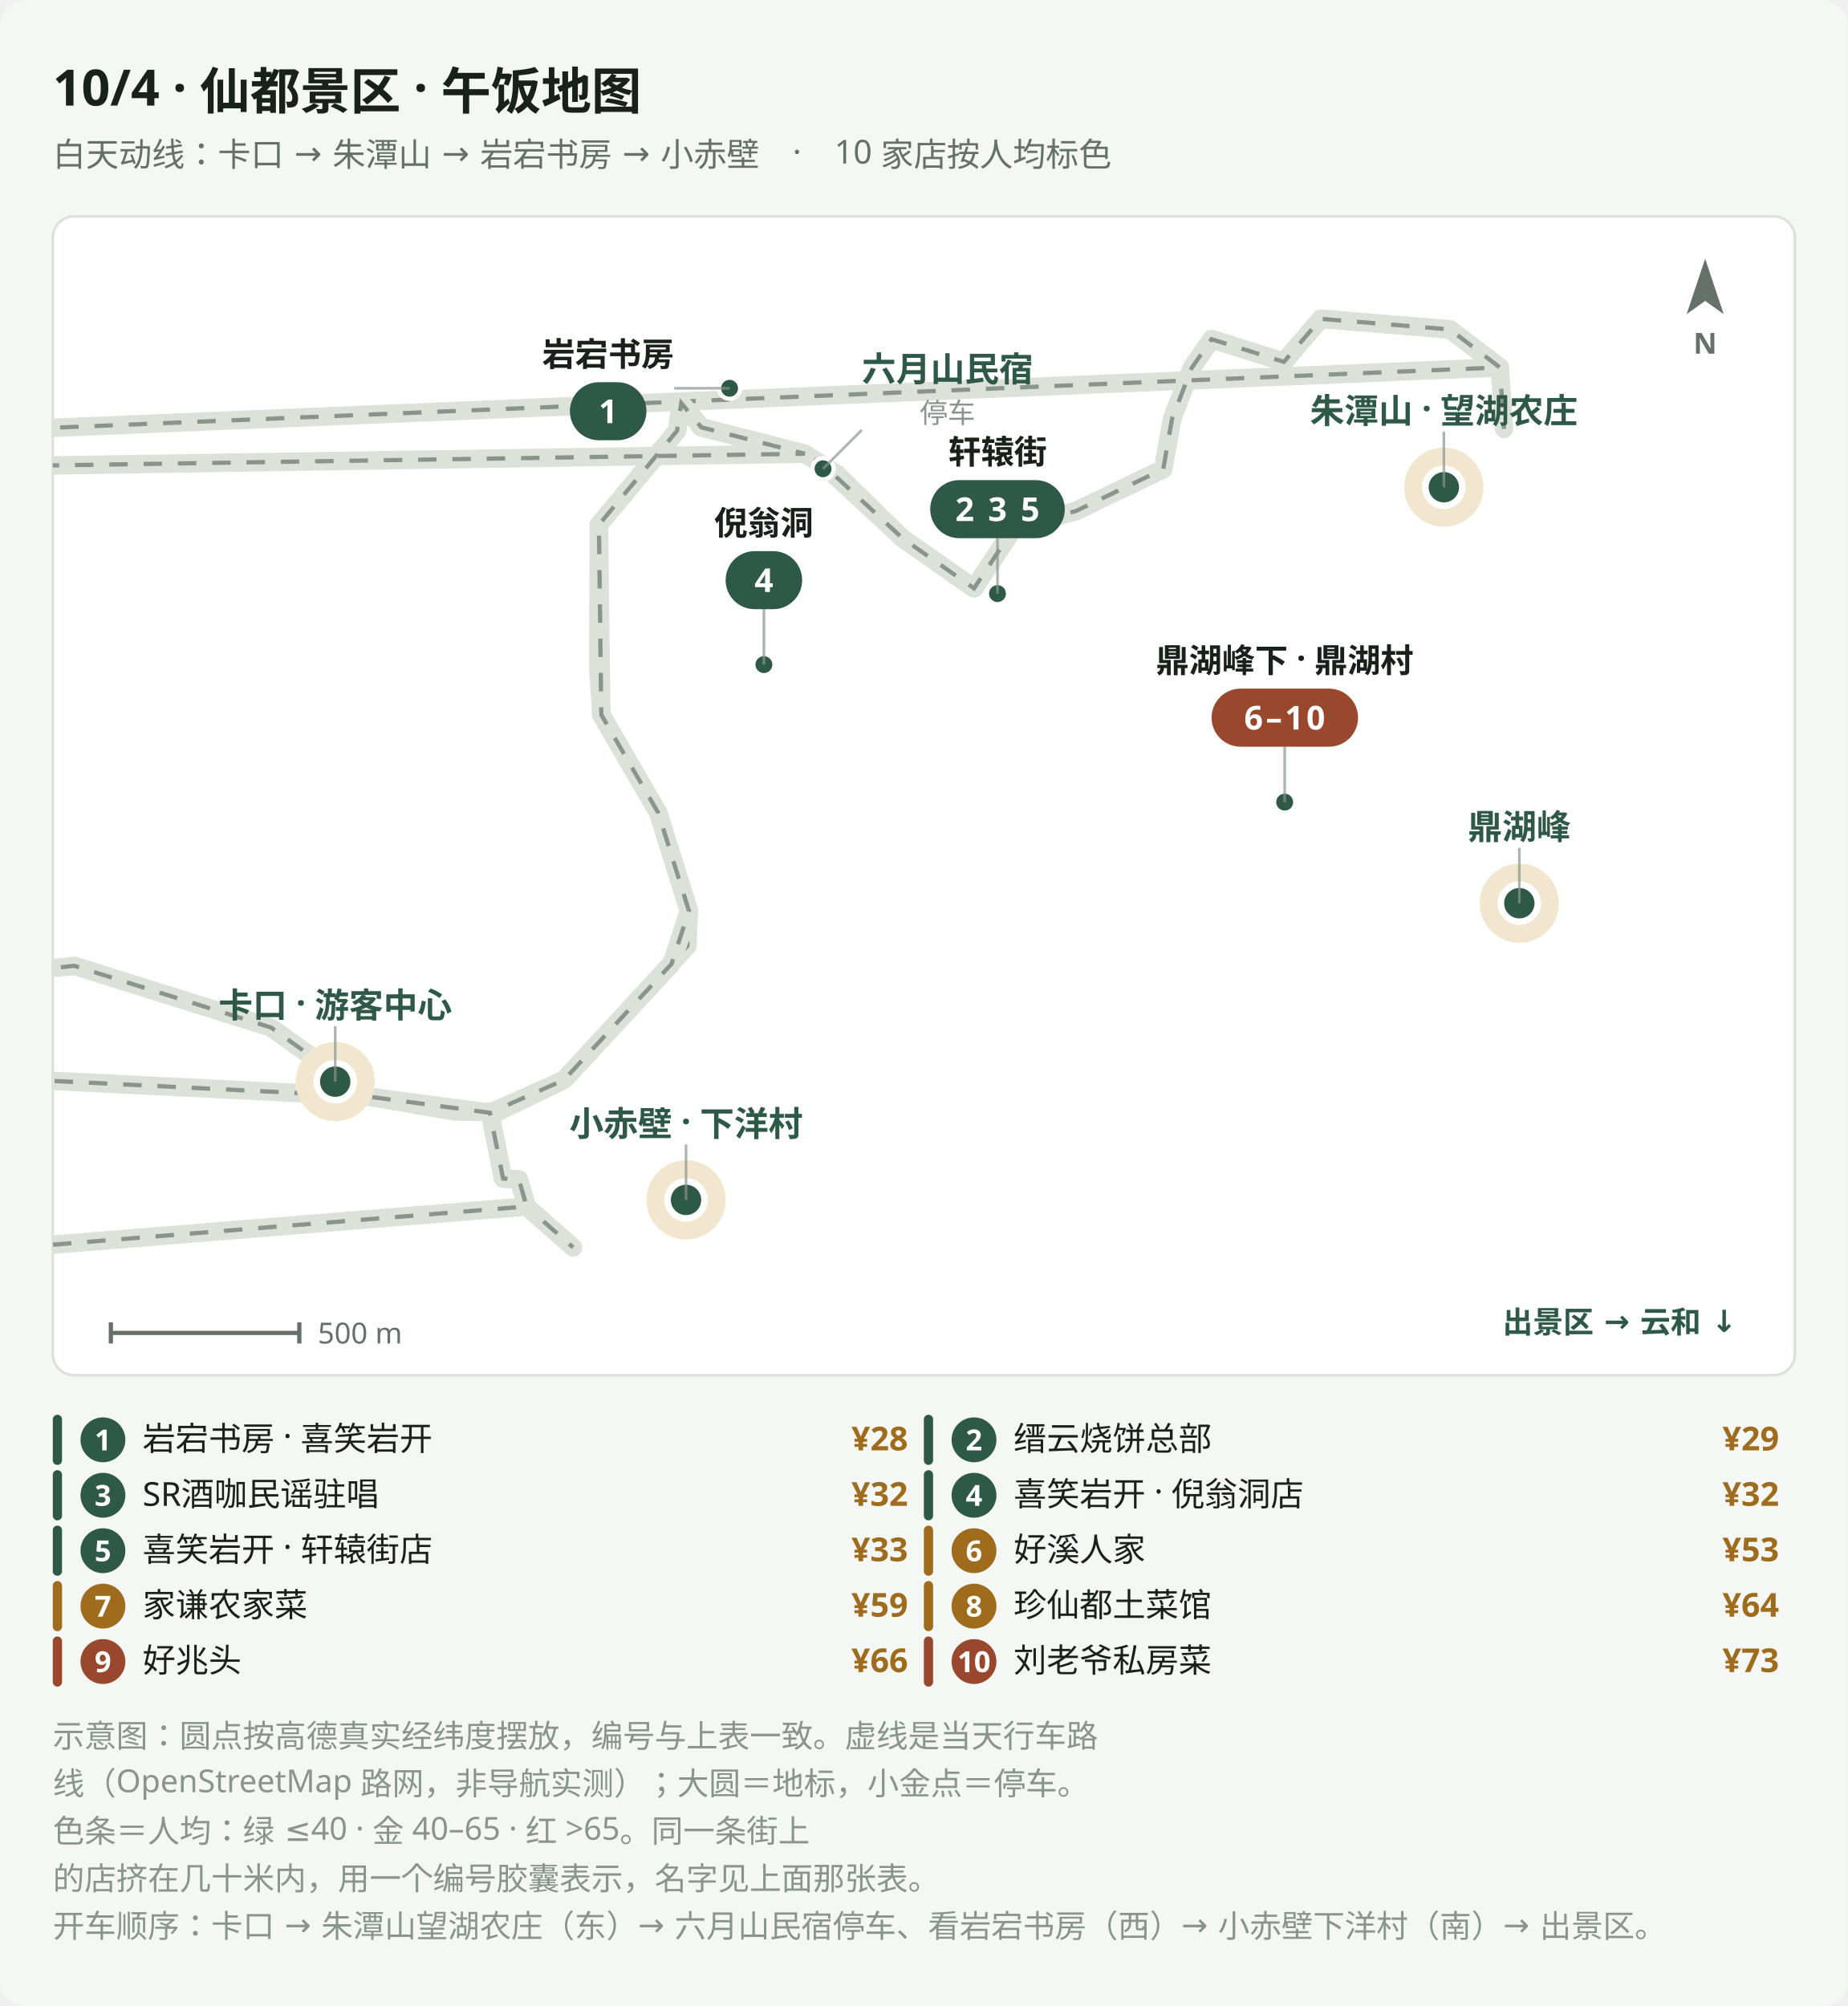
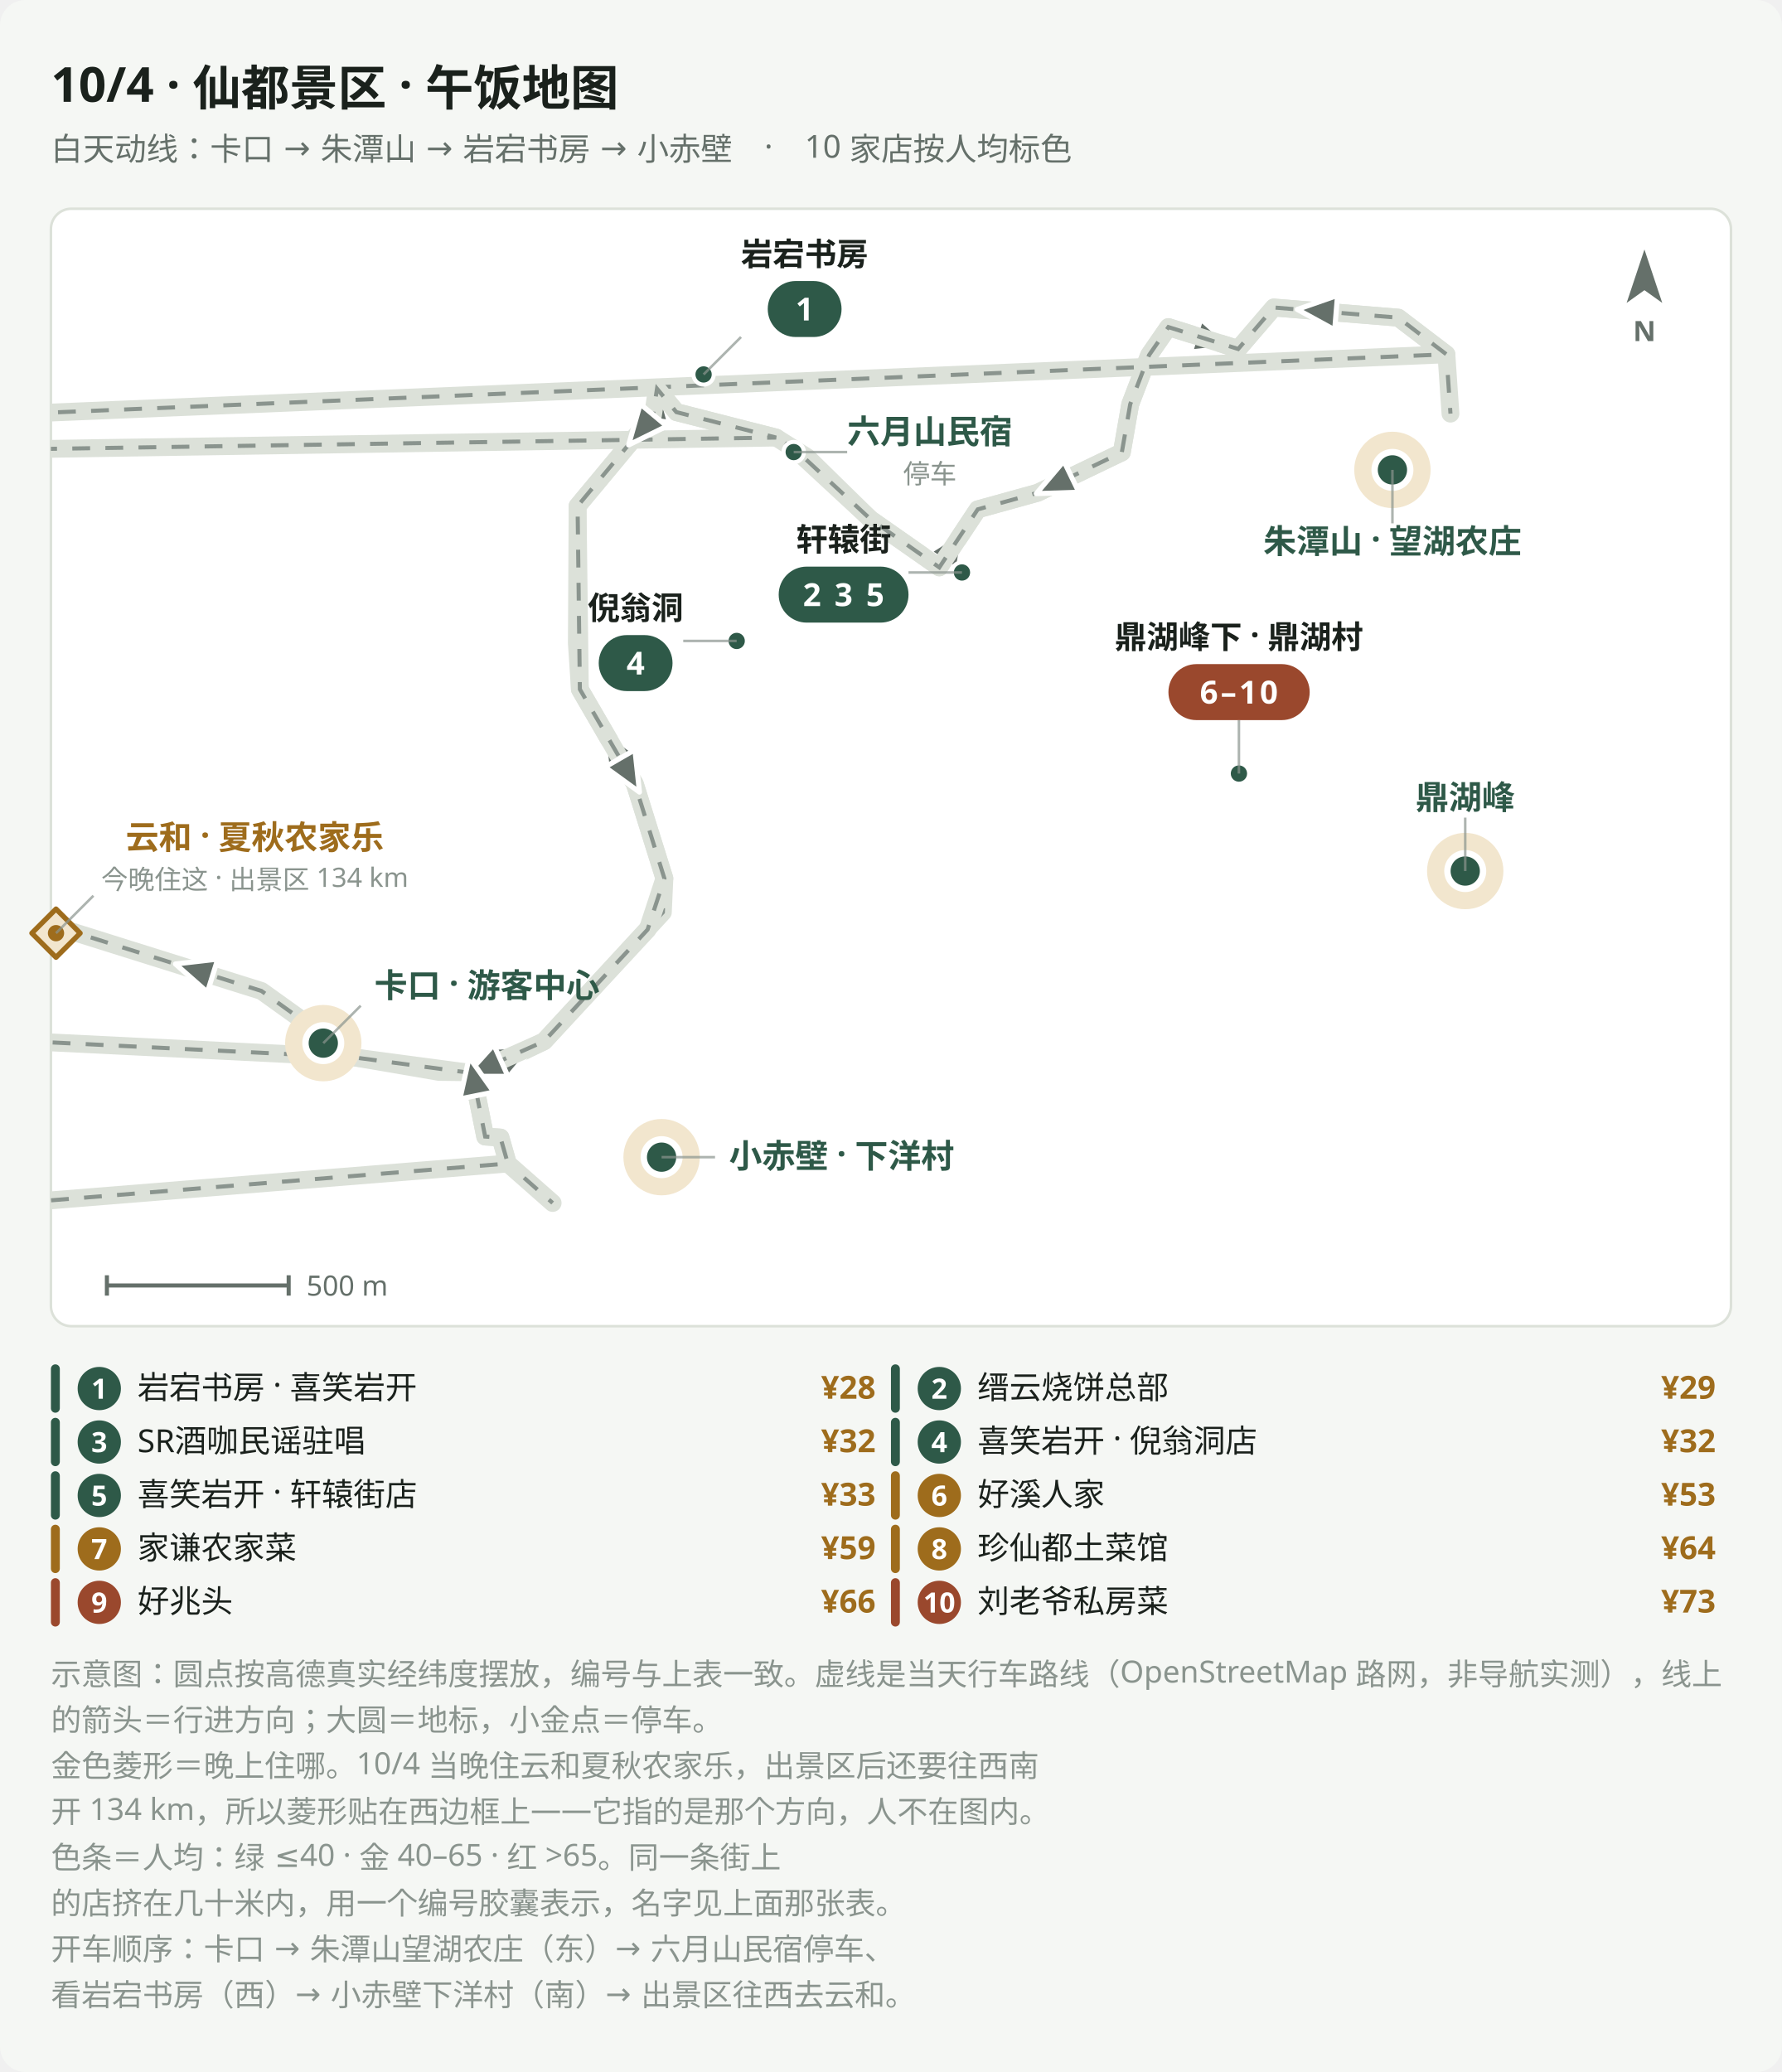
- <svg xmlns="http://www.w3.org/2000/svg" width="700" height="760" viewBox="0 0 700 760" font-family="Noto Sans SC,PingFang SC,Microsoft YaHei,Source Han Sans SC,sans-serif" role="img">
-   <rect width="700" height="760" rx="10" fill="#F5F7F4" />
+ <svg xmlns="http://www.w3.org/2000/svg" width="700" height="814" viewBox="0 0 700 814" font-family="Noto Sans SC,PingFang SC,Microsoft YaHei,Source Han Sans SC,sans-serif" role="img">
+   <rect width="700" height="814" rx="10" fill="#F5F7F4" />
  <text x="20" y="40" font-size="19" font-weight="700" fill="#1A211C">10/4 · 仙都景区 · 午饭地图</text>
  <text x="20" y="63" font-size="12.5" fill="#65706A">白天动线：卡口 → 朱潭山 → 岩宕书房 → 小赤壁　·　10 家店按人均标色</text>
  <defs>
    <clipPath id="cp4">
      <rect x="20" y="82" width="660" height="439" rx="8" />
    </clipPath>
  </defs>
  <rect x="20" y="82" width="660" height="439" rx="8" fill="#FFFFFF" stroke="#DCE1D9" />
  <path d="M 7.7 408.9 139.1 415.4 172.4 421.1 188.6 421.3 213.7 409.1 260.4 358.4 261.0 345.1 249.4 308.0 227.8 270.8 226.6 252.6 226.9 198.8 256.5 163.2 258.1 152.7 265.7 161.9 304.9 171.9 317.1 179.6 342.0 204.0 369.0 222.9 384.1 200.1 407.6 193.6 440.7 177.7 444.0 158.8 451.4 139.5 459.0 128.5 486.4 137.1 500.4 120.8 549.3 124.8 568.2 139.2 569.8 162.5" fill="none" stroke="#DCE1D9" stroke-width="7" stroke-linecap="round" stroke-linejoin="round" clip-path="url(#cp4)" />
  <path d="M 7.7 408.9 139.1 415.4 172.4 421.1 188.6 421.3 213.7 409.1 260.4 358.4 261.0 345.1 249.4 308.0 227.8 270.8 226.6 252.6 226.9 198.8 256.5 163.2 258.1 152.7 265.7 161.9 304.9 171.9 317.1 179.6 342.0 204.0 369.0 222.9 384.1 200.1 407.6 193.6 440.7 177.7 444.0 158.8 451.4 139.5 459.0 128.5 486.4 137.1 500.4 120.8 549.3 124.8 568.2 139.2 569.8 162.5" fill="none" stroke="#8A948E" stroke-width="1.6" stroke-dasharray="7 6" clip-path="url(#cp4)" />
+   <g clip-path="url(#cp4)">
+     <path d="M -6.3 -6.8 L 9.0 0 L -6.3 6.8 Z" fill="#65706A" stroke="#FFFFFF" stroke-width="2" stroke-linejoin="round" transform="translate(202.0 414.8) rotate(-25.9)" />
+     <path d="M -6.3 -6.8 L 9.0 0 L -6.3 6.8 Z" fill="#65706A" stroke="#FFFFFF" stroke-width="2" stroke-linejoin="round" transform="translate(241.4 294.3) rotate(-120.1)" />
+     <path d="M -6.3 -6.8 L 9.0 0 L -6.3 6.8 Z" fill="#65706A" stroke="#FFFFFF" stroke-width="2" stroke-linejoin="round" transform="translate(257.2 158.7) rotate(-81.4)" />
+     <path d="M -6.3 -6.8 L 9.0 0 L -6.3 6.8 Z" fill="#65706A" stroke="#FFFFFF" stroke-width="2" stroke-linejoin="round" transform="translate(374.1 215.2) rotate(-56.5)" />
+     <path d="M -6.3 -6.8 L 9.0 0 L -6.3 6.8 Z" fill="#65706A" stroke="#FFFFFF" stroke-width="2" stroke-linejoin="round" transform="translate(475.7 133.7) rotate(17.5)" />
+   </g>
  <path d="M 9.8 162.5 568.2 139.2 549.3 124.8 500.4 120.8 486.4 137.1 459.0 128.5 451.4 139.5 444.0 158.8 440.7 177.7 407.6 193.6 384.1 200.1 369.0 222.9 342.0 204.0 312.4 176.6" fill="none" stroke="#DCE1D9" stroke-width="7" stroke-linecap="round" stroke-linejoin="round" clip-path="url(#cp4)" />
  <path d="M 9.8 162.5 568.2 139.2 549.3 124.8 500.4 120.8 486.4 137.1 459.0 128.5 451.4 139.5 444.0 158.8 440.7 177.7 407.6 193.6 384.1 200.1 369.0 222.9 342.0 204.0 312.4 176.6" fill="none" stroke="#8A948E" stroke-width="1.6" stroke-dasharray="7 6" clip-path="url(#cp4)" />
+   <g clip-path="url(#cp4)">
+     <path d="M -6.3 -6.8 L 9.0 0 L -6.3 6.8 Z" fill="#65706A" stroke="#FFFFFF" stroke-width="2" stroke-linejoin="round" transform="translate(518.6 122.3) rotate(-175.3)" />
+     <path d="M -6.3 -6.8 L 9.0 0 L -6.3 6.8 Z" fill="#65706A" stroke="#FFFFFF" stroke-width="2" stroke-linejoin="round" transform="translate(415.2 190.0) rotate(154.2)" />
+   </g>
  <path d="M 2.4 176.6 304.9 171.9 265.7 161.9 258.1 152.7 256.5 163.2 226.9 198.8 227.8 270.8 249.4 308.0 261.0 345.1 254.4 365.2 213.7 409.1 185.6 421.6 190.6 446.5 196.6 446.9 199.5 457.1 217.1 472.6" fill="none" stroke="#DCE1D9" stroke-width="7" stroke-linecap="round" stroke-linejoin="round" clip-path="url(#cp4)" />
  <path d="M 2.4 176.6 304.9 171.9 265.7 161.9 258.1 152.7 256.5 163.2 226.9 198.8 227.8 270.8 249.4 308.0 261.0 345.1 254.4 365.2 213.7 409.1 185.6 421.6 190.6 446.5 196.6 446.9 199.5 457.1 217.1 472.6" fill="none" stroke="#8A948E" stroke-width="1.6" stroke-dasharray="7 6" clip-path="url(#cp4)" />
+   <g clip-path="url(#cp4)">
+     <path d="M -6.3 -6.8 L 9.0 0 L -6.3 6.8 Z" fill="#65706A" stroke="#FFFFFF" stroke-width="2" stroke-linejoin="round" transform="translate(252.7 167.9) rotate(129.8)" />
+     <path d="M -6.3 -6.8 L 9.0 0 L -6.3 6.8 Z" fill="#65706A" stroke="#FFFFFF" stroke-width="2" stroke-linejoin="round" transform="translate(246.7 303.4) rotate(59.9)" />
+     <path d="M -6.3 -6.8 L 9.0 0 L -6.3 6.8 Z" fill="#65706A" stroke="#FFFFFF" stroke-width="2" stroke-linejoin="round" transform="translate(191.0 419.2) rotate(155.9)" />
+   </g>
  <path d="M 7.1 472.6 199.5 457.1 196.6 446.9 190.6 446.5 185.6 421.6 139.1 415.4 102.7 389.3 28.1 365.9 22.0 366.6" fill="none" stroke="#DCE1D9" stroke-width="7" stroke-linecap="round" stroke-linejoin="round" clip-path="url(#cp4)" />
  <path d="M 7.1 472.6 199.5 457.1 196.6 446.9 190.6 446.5 185.6 421.6 139.1 415.4 102.7 389.3 28.1 365.9 22.0 366.6" fill="none" stroke="#8A948E" stroke-width="1.6" stroke-dasharray="7 6" clip-path="url(#cp4)" />
+   <g clip-path="url(#cp4)">
+     <path d="M -6.3 -6.8 L 9.0 0 L -6.3 6.8 Z" fill="#65706A" stroke="#FFFFFF" stroke-width="2" stroke-linejoin="round" transform="translate(186.1 424.2) rotate(-101.4)" />
+     <path d="M -6.3 -6.8 L 9.0 0 L -6.3 6.8 Z" fill="#65706A" stroke="#FFFFFF" stroke-width="2" stroke-linejoin="round" transform="translate(77.5 381.4) rotate(-162.6)" />
+   </g>
  <circle cx="377.9" cy="224.9" r="4" fill="#2E5948" stroke="#FFFFFF" stroke-width="1.6" />
  <circle cx="486.7" cy="303.9" r="4" fill="#2E5948" stroke="#FFFFFF" stroke-width="1.6" />
  <circle cx="276.4" cy="147.1" r="4" fill="#2E5948" stroke="#FFFFFF" stroke-width="1.6" />
  <circle cx="289.4" cy="251.8" r="4" fill="#2E5948" stroke="#FFFFFF" stroke-width="1.6" />
  <circle cx="547.0" cy="184.6" r="15" fill="#F2E6CE" />
  <circle cx="547.0" cy="184.6" r="7" fill="#2E5948" stroke="#FFFFFF" stroke-width="2.5" />
  <circle cx="575.6" cy="342.2" r="15" fill="#F2E6CE" />
  <circle cx="575.6" cy="342.2" r="7" fill="#2E5948" stroke="#FFFFFF" stroke-width="2.5" />
  <circle cx="127.0" cy="409.8" r="15" fill="#F2E6CE" />
  <circle cx="127.0" cy="409.8" r="7" fill="#2E5948" stroke="#FFFFFF" stroke-width="2.5" />
  <circle cx="259.9" cy="454.6" r="15" fill="#F2E6CE" />
  <circle cx="259.9" cy="454.6" r="7" fill="#2E5948" stroke="#FFFFFF" stroke-width="2.5" />
  <circle cx="311.8" cy="177.6" r="4" fill="#2E5948" stroke="#FFFFFF" stroke-width="1.6" />
-   <line x1="377.9" y1="224.9" x2="377.9" y2="203.9" stroke="#8A948E" stroke-width="1" opacity="0.7" />
-   <text x="377.9" y="175.7" font-size="12.5" font-weight="700" text-anchor="middle" fill="#1A211C">轩辕街</text>
-   <rect x="352.4" y="181.9" width="51.0" height="22" rx="11" fill="#2E5948" />
-   <text x="377.9" y="197.4" font-size="12.5" font-weight="700" text-anchor="middle" fill="#FFFFFF" letter-spacing="1">2 3 5</text>
+   <path d="M 22.0 357.1 L 31.5 366.6 L 22.0 376.1 L 12.5 366.6 Z" fill="#F2E6CE" stroke="#9E6C1C" stroke-width="2" stroke-linejoin="round" />
+   <circle cx="22.0" cy="366.6" r="3.2" fill="#9E6C1C" />
+   <line x1="377.9" y1="224.9" x2="356.9" y2="224.9" stroke="#8A948E" stroke-width="1" opacity="0.7" />
+   <text x="331.4" y="216.4" font-size="12.5" font-weight="700" text-anchor="middle" fill="#1A211C">轩辕街</text>
+   <rect x="305.9" y="222.6" width="51.0" height="22" rx="11" fill="#2E5948" />
+   <text x="331.4" y="238.1" font-size="12.5" font-weight="700" text-anchor="middle" fill="#FFFFFF" letter-spacing="1">2 3 5</text>
  <line x1="486.7" y1="303.9" x2="486.7" y2="282.9" stroke="#8A948E" stroke-width="1" opacity="0.7" />
  <text x="486.7" y="254.7" font-size="12.5" font-weight="700" text-anchor="middle" fill="#1A211C">鼎湖峰下 · 鼎湖村</text>
  <rect x="459.0" y="260.9" width="55.5" height="22" rx="11" fill="#9A482D" />
  <text x="486.7" y="276.4" font-size="12.5" font-weight="700" text-anchor="middle" fill="#FFFFFF" letter-spacing="1">6–10</text>
-   <line x1="276.4" y1="147.1" x2="255.4" y2="147.1" stroke="#8A948E" stroke-width="1" opacity="0.7" />
-   <text x="230.4" y="138.7" font-size="12.5" font-weight="700" text-anchor="middle" fill="#1A211C">岩宕书房</text>
-   <rect x="215.9" y="144.8" width="29.0" height="22" rx="11" fill="#2E5948" />
-   <text x="230.4" y="160.3" font-size="12.5" font-weight="700" text-anchor="middle" fill="#FFFFFF" letter-spacing="1">1</text>
-   <line x1="289.4" y1="251.8" x2="289.4" y2="230.8" stroke="#8A948E" stroke-width="1" opacity="0.7" />
-   <text x="289.4" y="202.6" font-size="12.5" font-weight="700" text-anchor="middle" fill="#1A211C">倪翁洞</text>
-   <rect x="274.9" y="208.8" width="29.0" height="22" rx="11" fill="#2E5948" />
-   <text x="289.4" y="224.3" font-size="12.5" font-weight="700" text-anchor="middle" fill="#FFFFFF" letter-spacing="1">4</text>
-   <line x1="547.0" y1="184.6" x2="547.0" y2="163.6" stroke="#8A948E" stroke-width="1" opacity="0.7" />
-   <text x="547.0" y="160.3" font-size="13" font-weight="700" text-anchor="middle" fill="#2E5948">朱潭山 · 望湖农庄</text>
+   <line x1="276.4" y1="147.1" x2="291.1" y2="132.4" stroke="#8A948E" stroke-width="1" opacity="0.7" />
+   <text x="316.1" y="104.3" font-size="12.5" font-weight="700" text-anchor="middle" fill="#1A211C">岩宕书房</text>
+   <rect x="301.6" y="110.4" width="29.0" height="22" rx="11" fill="#2E5948" />
+   <text x="316.1" y="125.9" font-size="12.5" font-weight="700" text-anchor="middle" fill="#FFFFFF" letter-spacing="1">1</text>
+   <line x1="289.4" y1="251.8" x2="268.4" y2="251.8" stroke="#8A948E" stroke-width="1" opacity="0.7" />
+   <text x="249.7" y="243.3" font-size="12.5" font-weight="700" text-anchor="middle" fill="#1A211C">倪翁洞</text>
+   <rect x="235.2" y="249.5" width="29.0" height="22" rx="11" fill="#2E5948" />
+   <text x="249.7" y="265.0" font-size="12.5" font-weight="700" text-anchor="middle" fill="#FFFFFF" letter-spacing="1">4</text>
+   <line x1="547.0" y1="184.6" x2="547.0" y2="205.6" stroke="#8A948E" stroke-width="1" opacity="0.7" />
+   <text x="547.0" y="217.3" font-size="13" font-weight="700" text-anchor="middle" fill="#2E5948">朱潭山 · 望湖农庄</text>
  <line x1="575.6" y1="342.2" x2="575.6" y2="321.2" stroke="#8A948E" stroke-width="1" opacity="0.7" />
  <text x="575.6" y="317.9" font-size="13" font-weight="700" text-anchor="middle" fill="#2E5948">鼎湖峰</text>
-   <line x1="127.0" y1="409.8" x2="127.0" y2="388.8" stroke="#8A948E" stroke-width="1" opacity="0.7" />
-   <text x="127.0" y="385.5" font-size="13" font-weight="700" text-anchor="middle" fill="#2E5948">卡口 · 游客中心</text>
-   <line x1="259.9" y1="454.6" x2="259.9" y2="433.6" stroke="#8A948E" stroke-width="1" opacity="0.7" />
-   <text x="259.9" y="430.4" font-size="13" font-weight="700" text-anchor="middle" fill="#2E5948">小赤壁 · 下洋村</text>
-   <line x1="311.8" y1="177.6" x2="326.5" y2="162.9" stroke="#8A948E" stroke-width="1" opacity="0.7" />
-   <text x="359.0" y="144.5" font-size="13" font-weight="700" text-anchor="middle" fill="#2E5948">六月山民宿</text>
-   <text x="359.0" y="160.2" font-size="10.5" font-weight="400" text-anchor="middle" fill="#8A948E">停车</text>
-   <text x="658" y="505" font-size="11.5" font-weight="700" text-anchor="end" fill="#2E5948">出景区 → 云和 ↓</text>
+   <line x1="127.0" y1="409.8" x2="141.7" y2="395.1" stroke="#8A948E" stroke-width="1" opacity="0.7" />
+   <text x="191.3" y="391.8" font-size="13" font-weight="700" text-anchor="middle" fill="#2E5948">卡口 · 游客中心</text>
+   <line x1="259.9" y1="454.6" x2="280.9" y2="454.6" stroke="#8A948E" stroke-width="1" opacity="0.7" />
+   <text x="330.6" y="458.8" font-size="13" font-weight="700" text-anchor="middle" fill="#2E5948">小赤壁 · 下洋村</text>
+   <line x1="311.8" y1="177.6" x2="332.8" y2="177.6" stroke="#8A948E" stroke-width="1" opacity="0.7" />
+   <text x="365.3" y="174.2" font-size="13" font-weight="700" text-anchor="middle" fill="#2E5948">六月山民宿</text>
+   <text x="365.3" y="189.9" font-size="10.5" font-weight="400" text-anchor="middle" fill="#8A948E">停车</text>
+   <line x1="22.0" y1="366.6" x2="36.7" y2="351.9" stroke="#8A948E" stroke-width="1" opacity="0.7" />
+   <text x="100.1" y="333.6" font-size="13" font-weight="700" text-anchor="middle" fill="#9E6C1C">云和 · 夏秋农家乐</text>
+   <text x="100.1" y="349.3" font-size="10.5" font-weight="400" text-anchor="middle" fill="#8A948E">今晚住这 · 出景区 134 km</text>
  <line x1="42" y1="505" x2="113.4" y2="505" stroke="#65706A" stroke-width="1.6" />
  <line x1="42" y1="501" x2="42" y2="509" stroke="#65706A" stroke-width="1.6" />
  <line x1="113.4" y1="501" x2="113.4" y2="509" stroke="#65706A" stroke-width="1.6" />
  <text x="120.4" y="509.0" font-size="11" fill="#65706A">500 m</text>
  <path d="M 646 98 L 639 119 L 646 114 L 653 119 Z" fill="#65706A" />
  <text x="646" y="134" font-size="11" font-weight="700" text-anchor="middle" fill="#65706A">N</text>
  <rect x="20.0" y="536" width="3.5" height="19" rx="1.75" fill="#2E5948" />
  <circle cx="39.0" cy="545.5" r="8.5" fill="#2E5948" />
  <text x="39.0" y="549.5" font-size="11" font-weight="700" text-anchor="middle" fill="#FFFFFF">1</text>
  <text x="54.0" y="549.5" font-size="12.5" fill="#1A211C">岩宕书房 · 喜笑岩开</text>
  <text x="344.0" y="549.5" font-size="12.5" font-weight="700" text-anchor="end" fill="#9E6C1C">¥28</text>
  <rect x="350.0" y="536" width="3.5" height="19" rx="1.75" fill="#2E5948" />
  <circle cx="369.0" cy="545.5" r="8.5" fill="#2E5948" />
  <text x="369.0" y="549.5" font-size="11" font-weight="700" text-anchor="middle" fill="#FFFFFF">2</text>
  <text x="384.0" y="549.5" font-size="12.5" fill="#1A211C">缙云烧饼总部</text>
  <text x="674.0" y="549.5" font-size="12.5" font-weight="700" text-anchor="end" fill="#9E6C1C">¥29</text>
  <rect x="20.0" y="557" width="3.5" height="19" rx="1.75" fill="#2E5948" />
  <circle cx="39.0" cy="566.5" r="8.5" fill="#2E5948" />
  <text x="39.0" y="570.5" font-size="11" font-weight="700" text-anchor="middle" fill="#FFFFFF">3</text>
  <text x="54.0" y="570.5" font-size="12.5" fill="#1A211C">SR酒咖民谣驻唱</text>
  <text x="344.0" y="570.5" font-size="12.5" font-weight="700" text-anchor="end" fill="#9E6C1C">¥32</text>
  <rect x="350.0" y="557" width="3.5" height="19" rx="1.75" fill="#2E5948" />
  <circle cx="369.0" cy="566.5" r="8.5" fill="#2E5948" />
  <text x="369.0" y="570.5" font-size="11" font-weight="700" text-anchor="middle" fill="#FFFFFF">4</text>
  <text x="384.0" y="570.5" font-size="12.5" fill="#1A211C">喜笑岩开 · 倪翁洞店</text>
  <text x="674.0" y="570.5" font-size="12.5" font-weight="700" text-anchor="end" fill="#9E6C1C">¥32</text>
  <rect x="20.0" y="578" width="3.5" height="19" rx="1.75" fill="#2E5948" />
  <circle cx="39.0" cy="587.5" r="8.5" fill="#2E5948" />
  <text x="39.0" y="591.5" font-size="11" font-weight="700" text-anchor="middle" fill="#FFFFFF">5</text>
  <text x="54.0" y="591.5" font-size="12.5" fill="#1A211C">喜笑岩开 · 轩辕街店</text>
  <text x="344.0" y="591.5" font-size="12.5" font-weight="700" text-anchor="end" fill="#9E6C1C">¥33</text>
  <rect x="350.0" y="578" width="3.5" height="19" rx="1.75" fill="#9E6C1C" />
  <circle cx="369.0" cy="587.5" r="8.5" fill="#9E6C1C" />
  <text x="369.0" y="591.5" font-size="11" font-weight="700" text-anchor="middle" fill="#FFFFFF">6</text>
  <text x="384.0" y="591.5" font-size="12.5" fill="#1A211C">好溪人家</text>
  <text x="674.0" y="591.5" font-size="12.5" font-weight="700" text-anchor="end" fill="#9E6C1C">¥53</text>
  <rect x="20.0" y="599" width="3.5" height="19" rx="1.75" fill="#9E6C1C" />
  <circle cx="39.0" cy="608.5" r="8.5" fill="#9E6C1C" />
  <text x="39.0" y="612.5" font-size="11" font-weight="700" text-anchor="middle" fill="#FFFFFF">7</text>
  <text x="54.0" y="612.5" font-size="12.5" fill="#1A211C">家谦农家菜</text>
  <text x="344.0" y="612.5" font-size="12.5" font-weight="700" text-anchor="end" fill="#9E6C1C">¥59</text>
  <rect x="350.0" y="599" width="3.5" height="19" rx="1.75" fill="#9E6C1C" />
  <circle cx="369.0" cy="608.5" r="8.5" fill="#9E6C1C" />
  <text x="369.0" y="612.5" font-size="11" font-weight="700" text-anchor="middle" fill="#FFFFFF">8</text>
  <text x="384.0" y="612.5" font-size="12.5" fill="#1A211C">珍仙都土菜馆</text>
  <text x="674.0" y="612.5" font-size="12.5" font-weight="700" text-anchor="end" fill="#9E6C1C">¥64</text>
  <rect x="20.0" y="620" width="3.5" height="19" rx="1.75" fill="#9A482D" />
  <circle cx="39.0" cy="629.5" r="8.5" fill="#9A482D" />
  <text x="39.0" y="633.5" font-size="11" font-weight="700" text-anchor="middle" fill="#FFFFFF">9</text>
  <text x="54.0" y="633.5" font-size="12.5" fill="#1A211C">好兆头</text>
  <text x="344.0" y="633.5" font-size="12.5" font-weight="700" text-anchor="end" fill="#9E6C1C">¥66</text>
  <rect x="350.0" y="620" width="3.5" height="19" rx="1.75" fill="#9A482D" />
  <circle cx="369.0" cy="629.5" r="8.5" fill="#9A482D" />
  <text x="369.0" y="633.5" font-size="11" font-weight="700" text-anchor="middle" fill="#FFFFFF">10</text>
  <text x="384.0" y="633.5" font-size="12.5" fill="#1A211C">刘老爷私房菜</text>
  <text x="674.0" y="633.5" font-size="12.5" font-weight="700" text-anchor="end" fill="#9E6C1C">¥73</text>
-   <text x="20" y="662" font-size="12" fill="#8A948E">示意图：圆点按高德真实经纬度摆放，编号与上表一致。虚线是当天行车路</text>
-   <text x="20" y="680" font-size="12" fill="#8A948E">线（OpenStreetMap 路网，非导航实测）；大圆＝地标，小金点＝停车。</text>
-   <text x="20" y="698" font-size="12" fill="#8A948E">色条＝人均：绿 ≤40 · 金 40–65 · 红 &gt;65。同一条街上</text>
-   <text x="20" y="716" font-size="12" fill="#8A948E">的店挤在几十米内，用一个编号胶囊表示，名字见上面那张表。</text>
-   <text x="20" y="734" font-size="12" fill="#8A948E">开车顺序：卡口 → 朱潭山望湖农庄（东）→ 六月山民宿停车、看岩宕书房（西）→ 小赤壁下洋村（南）→ 出景区。</text>
+   <text x="20" y="662" font-size="12" fill="#8A948E">示意图：圆点按高德真实经纬度摆放，编号与上表一致。虚线是当天行车路线（OpenStreetMap 路网，非导航实测），线上</text>
+   <text x="20" y="680" font-size="12" fill="#8A948E">的箭头＝行进方向；大圆＝地标，小金点＝停车。</text>
+   <text x="20" y="698" font-size="12" fill="#8A948E">金色菱形＝晚上住哪。10/4 当晚住云和夏秋农家乐，出景区后还要往西南</text>
+   <text x="20" y="716" font-size="12" fill="#8A948E">开 134 km，所以菱形贴在西边框上——它指的是那个方向，人不在图内。</text>
+   <text x="20" y="734" font-size="12" fill="#8A948E">色条＝人均：绿 ≤40 · 金 40–65 · 红 &gt;65。同一条街上</text>
+   <text x="20" y="752" font-size="12" fill="#8A948E">的店挤在几十米内，用一个编号胶囊表示，名字见上面那张表。</text>
+   <text x="20" y="770" font-size="12" fill="#8A948E">开车顺序：卡口 → 朱潭山望湖农庄（东）→ 六月山民宿停车、</text>
+   <text x="20" y="788" font-size="12" fill="#8A948E">看岩宕书房（西）→ 小赤壁下洋村（南）→ 出景区往西去云和。</text>
</svg>
